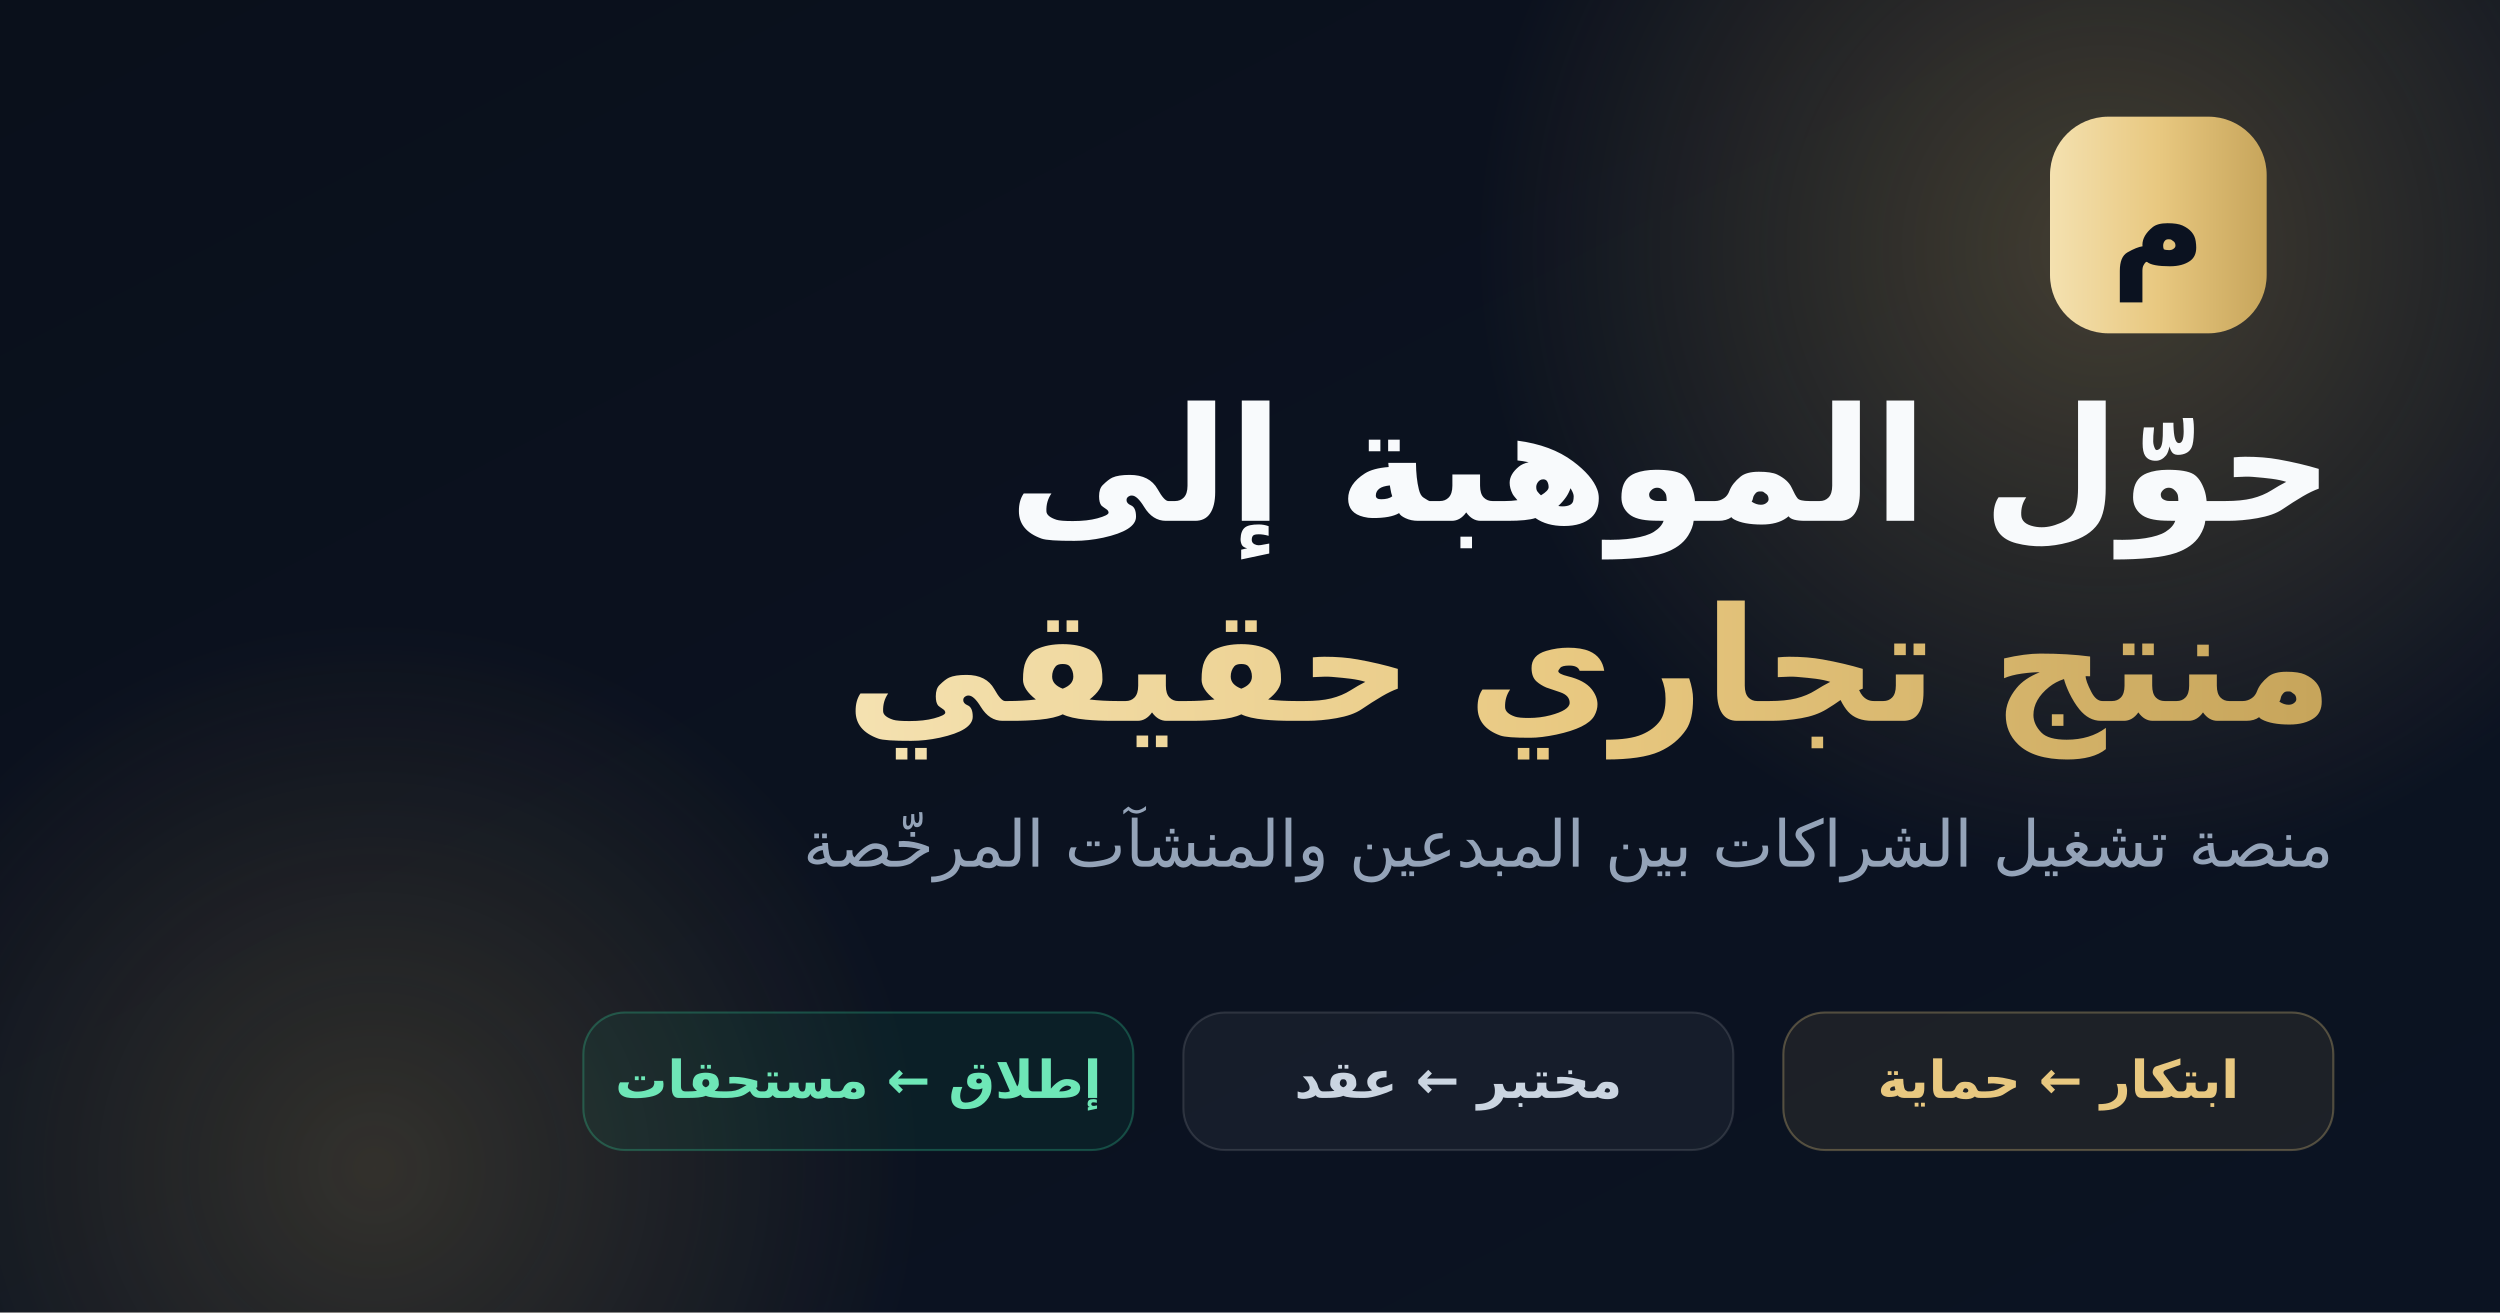
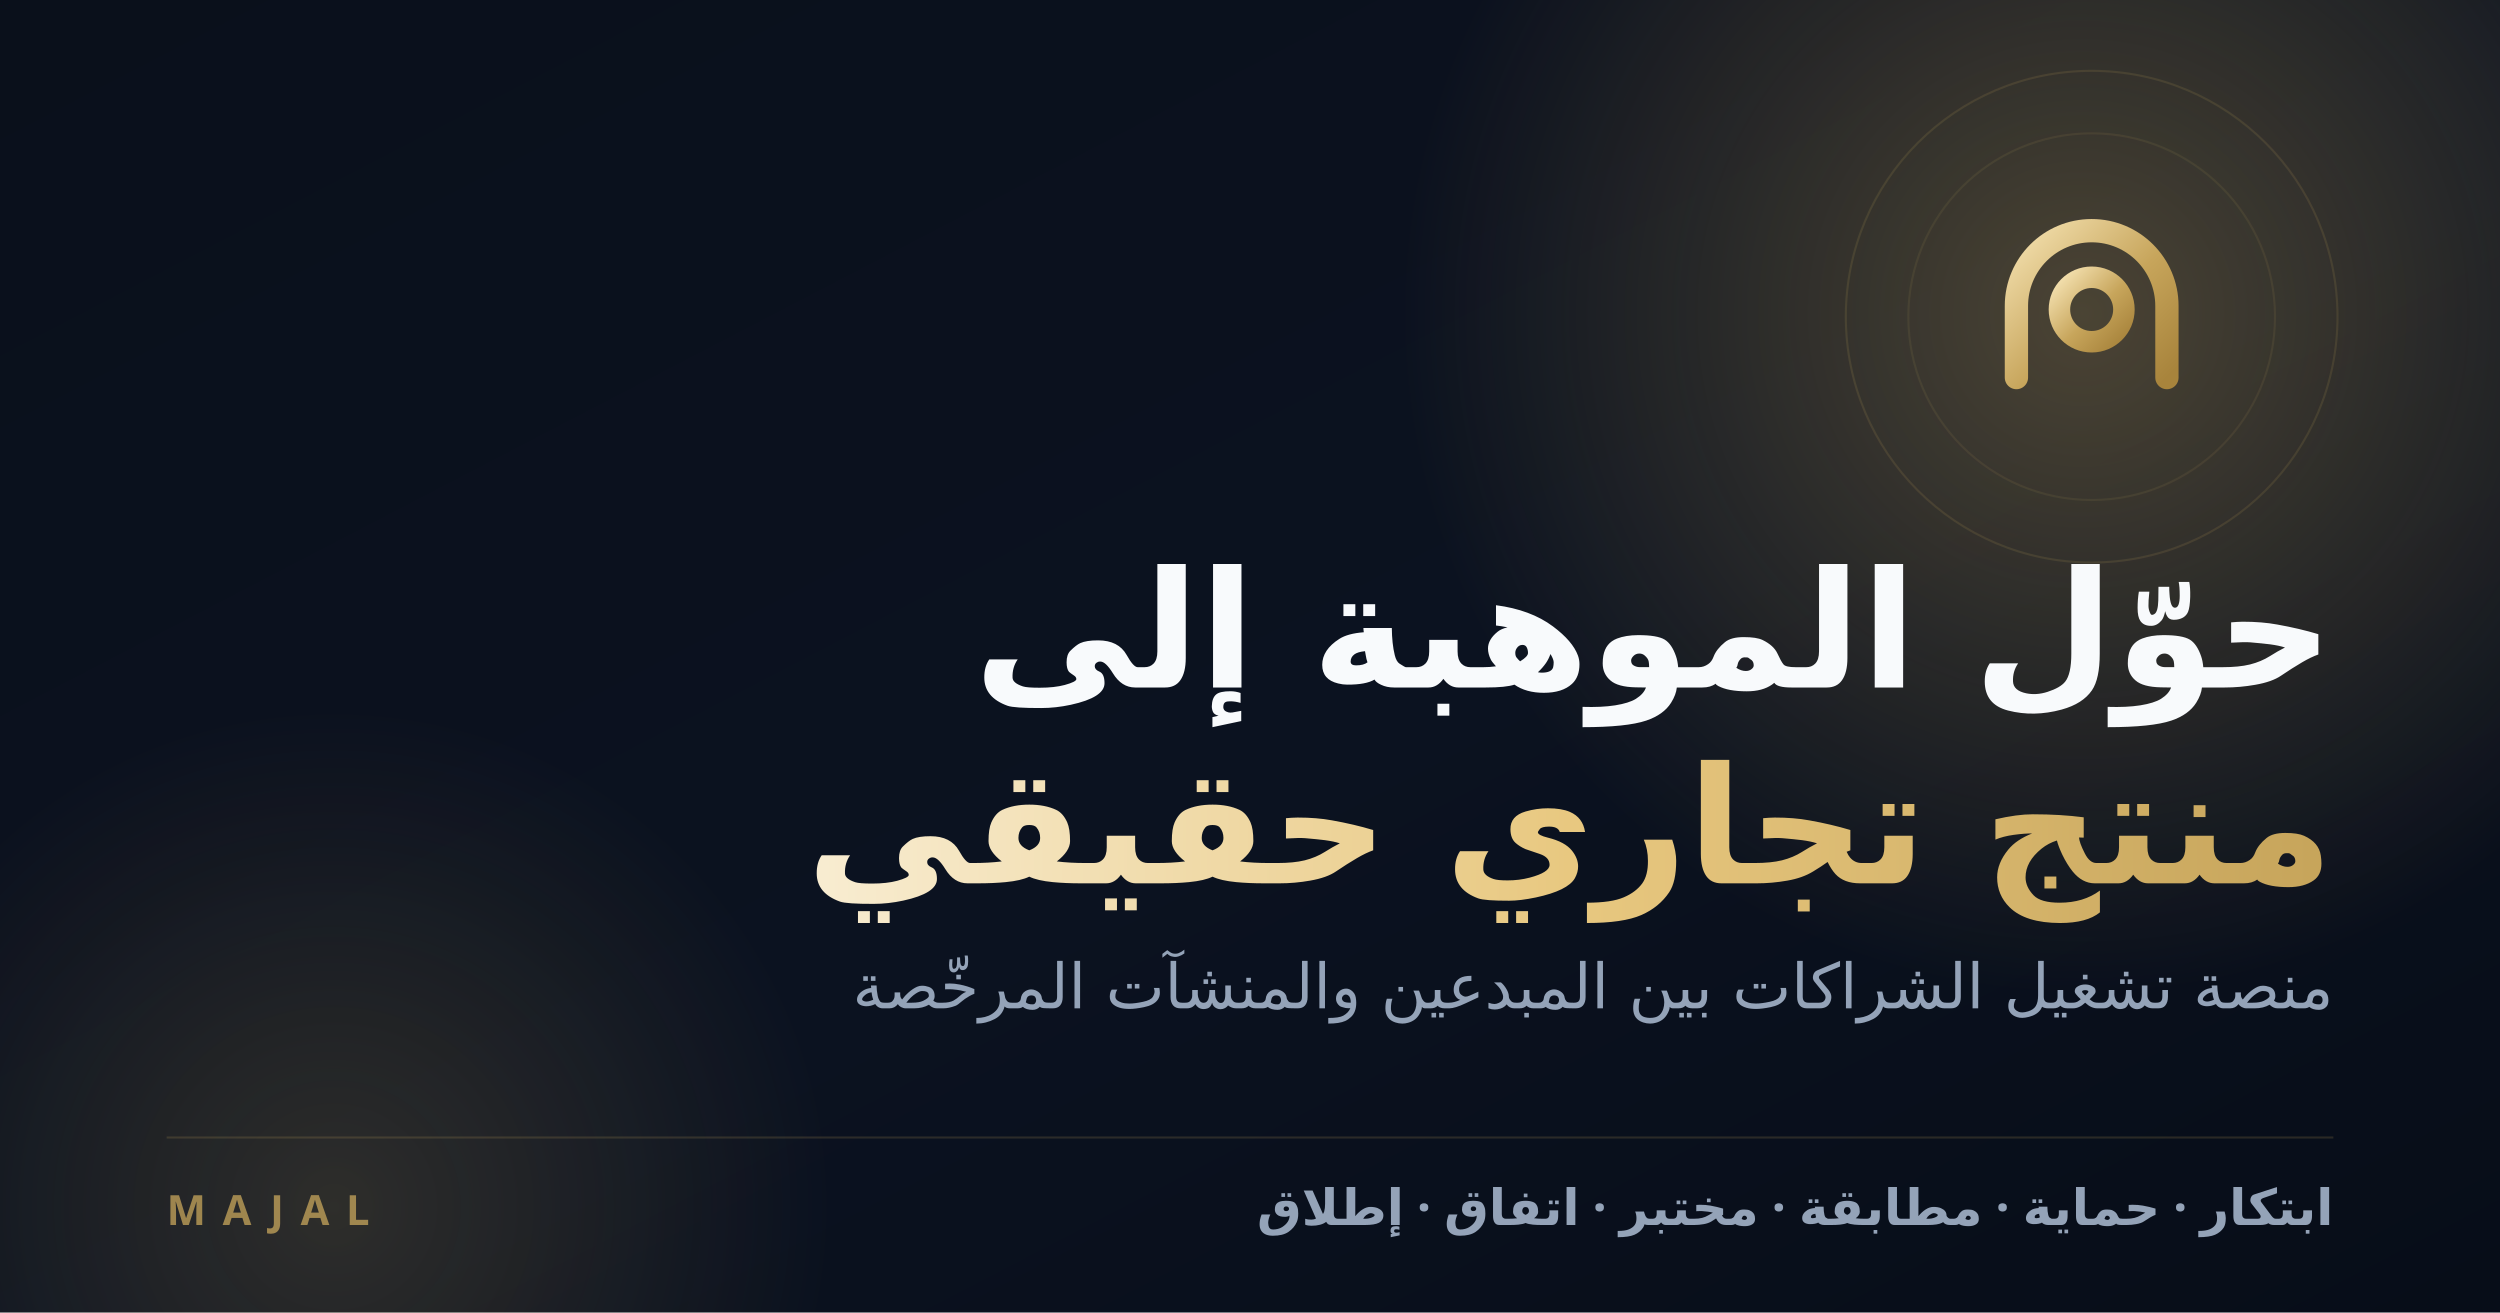
<svg xmlns="http://www.w3.org/2000/svg" width="1200" height="630" viewBox="0 0 1200 630" role="img" aria-label="مجال — من الفكرة إلى منتج تجاري">
  <defs>
    <linearGradient id="bg" x1="0" y1="0" x2="1" y2="1">
      <stop offset="0%" stop-color="#0a101b" />
      <stop offset="55%" stop-color="#0b1220" />
-       <stop offset="100%" stop-color="#0b1322" />
+       <stop offset="100%" stop-color="#070d18" />
    </linearGradient>
-     <linearGradient id="gold" x1="0" y1="0" x2="1" y2="0">
-       <stop offset="0%" stop-color="#f4e1b0" />
+     <linearGradient id="gold" x1="1" y1="1" x2="0" y2="0">
+       <stop offset="0%" stop-color="#a8843c" />
+       <stop offset="45%" stop-color="#c7a55b" />
+       <stop offset="100%" stop-color="#f4e1b0" />
+     </linearGradient>
+     <linearGradient id="goldText" x1="1" y1="0" x2="0" y2="0">
+       <stop offset="0%" stop-color="#c7a55b" />
      <stop offset="50%" stop-color="#e8c880" />
-       <stop offset="100%" stop-color="#c7a55b" />
+       <stop offset="100%" stop-color="#f8ecd0" />
    </linearGradient>
    <radialGradient id="glow" cx="50%" cy="50%" r="50%">
-       <stop offset="0%" stop-color="#c7a55b" stop-opacity="0.30" />
+       <stop offset="0%" stop-color="#c7a55b" stop-opacity="0.34" />
      <stop offset="100%" stop-color="#c7a55b" stop-opacity="0" />
    </radialGradient>
  </defs>
  <rect width="1200" height="630" fill="url(#bg)" />
-   <circle cx="1010" cy="120" r="300" fill="url(#glow)" />
-   <circle cx="180" cy="560" r="260" fill="url(#glow)" opacity="0.7" />
-   <rect x="984" y="56" width="104" height="104" rx="28" fill="url(#gold)" />
-   <text x="1036" y="130" font-family="'IBM Plex Sans Arabic', system-ui, Tahoma, sans-serif" font-size="62" font-weight="700" fill="#0b1220" text-anchor="middle">م</text>
-   <text x="1120" y="250" font-family="'IBM Plex Sans Arabic', system-ui, Tahoma, sans-serif" font-size="76" font-weight="700" fill="#f8fafc" text-anchor="end">حوّل الموهبة إلى</text>
-   <text x="1120" y="346" font-family="'IBM Plex Sans Arabic', system-ui, Tahoma, sans-serif" font-size="76" font-weight="700" fill="url(#gold)" text-anchor="end">منتج تجاري حقيقي</text>
-   <text x="1120" y="416" font-family="'IBM Plex Sans Arabic', system-ui, Tahoma, sans-serif" font-size="31" fill="#94a3b8" text-anchor="end">منصة تشغيل الشراكات بين المبدعين والمنشآت المرخّصة</text>
-   <g font-family="'IBM Plex Sans Arabic', system-ui, Tahoma, sans-serif" font-size="25" font-weight="600" text-anchor="middle">
-     <rect x="856" y="486" width="264" height="66" rx="20" fill="#c7a55b" fill-opacity="0.10" stroke="#e8c880" stroke-opacity="0.30" />
-     <text x="988" y="527" fill="#e8c880">ابتكار ← حماية</text>
-     <rect x="568" y="486" width="264" height="66" rx="20" fill="#ffffff" fill-opacity="0.05" stroke="#ffffff" stroke-opacity="0.12" />
-     <text x="700" y="527" fill="#cbd5e1">مختبر ← عقد</text>
-     <rect x="280" y="486" width="264" height="66" rx="20" fill="#10b981" fill-opacity="0.08" stroke="#34d399" stroke-opacity="0.28" />
-     <text x="412" y="527" fill="#6ee7b7">إطلاق ← مستحقات</text>
+   <circle cx="1000" cy="150" r="330" fill="url(#glow)" />
+   <circle cx="160" cy="580" r="240" fill="url(#glow)" opacity="0.55" />
+   <g transform="translate(1004 152)">
+     <circle r="118" fill="none" stroke="#c7a55b" stroke-opacity="0.14" />
+     <circle r="88" fill="none" stroke="#c7a55b" stroke-opacity="0.10" />
+     <g transform="scale(1.72) translate(-32 -36)" fill="none" stroke="url(#gold)" stroke-linecap="round">
+       <path d="M11 53 V33 A21 21 0 0 1 53 33 V53" stroke-width="6.5" />
+       <circle cx="32" cy="34" r="9" stroke-width="6" />
+       <path d="M7 57.5 H57" stroke-width="4.5" opacity="0.3" />
+     </g>
+   </g>
+   <g font-family="'IBM Plex Sans Arabic', 'Segoe UI', Tahoma, system-ui, sans-serif" text-anchor="end">
+     <text x="1120" y="330" font-size="78" font-weight="700" fill="#f8fafc">حوّل الموهبة إلى</text>
+     <text x="1120" y="424" font-size="78" font-weight="700" fill="url(#goldText)">منتج تجاري حقيقي</text>
+     <text x="1120" y="484" font-size="30" fill="#94a3b8">منصة تشغيل الشراكات بين المبدعين والمنشآت المرخّصة</text>
+   </g>
+   <path d="M80 546 H1120" stroke="#c7a55b" stroke-opacity="0.18" stroke-width="1" />
+   <g font-family="'IBM Plex Sans Arabic', 'Segoe UI', Tahoma, system-ui, sans-serif" font-size="24" font-weight="600" fill="#94a3b8">
+     <text x="1120" y="588" text-anchor="end">ابتكار · حماية · مطابقة · مختبر · اتفاق · إطلاق</text>
+     <text x="80" y="588" text-anchor="start" letter-spacing="8" fill="#c7a55b" fill-opacity="0.75" font-size="20">MAJAL</text>
  </g>
</svg>
